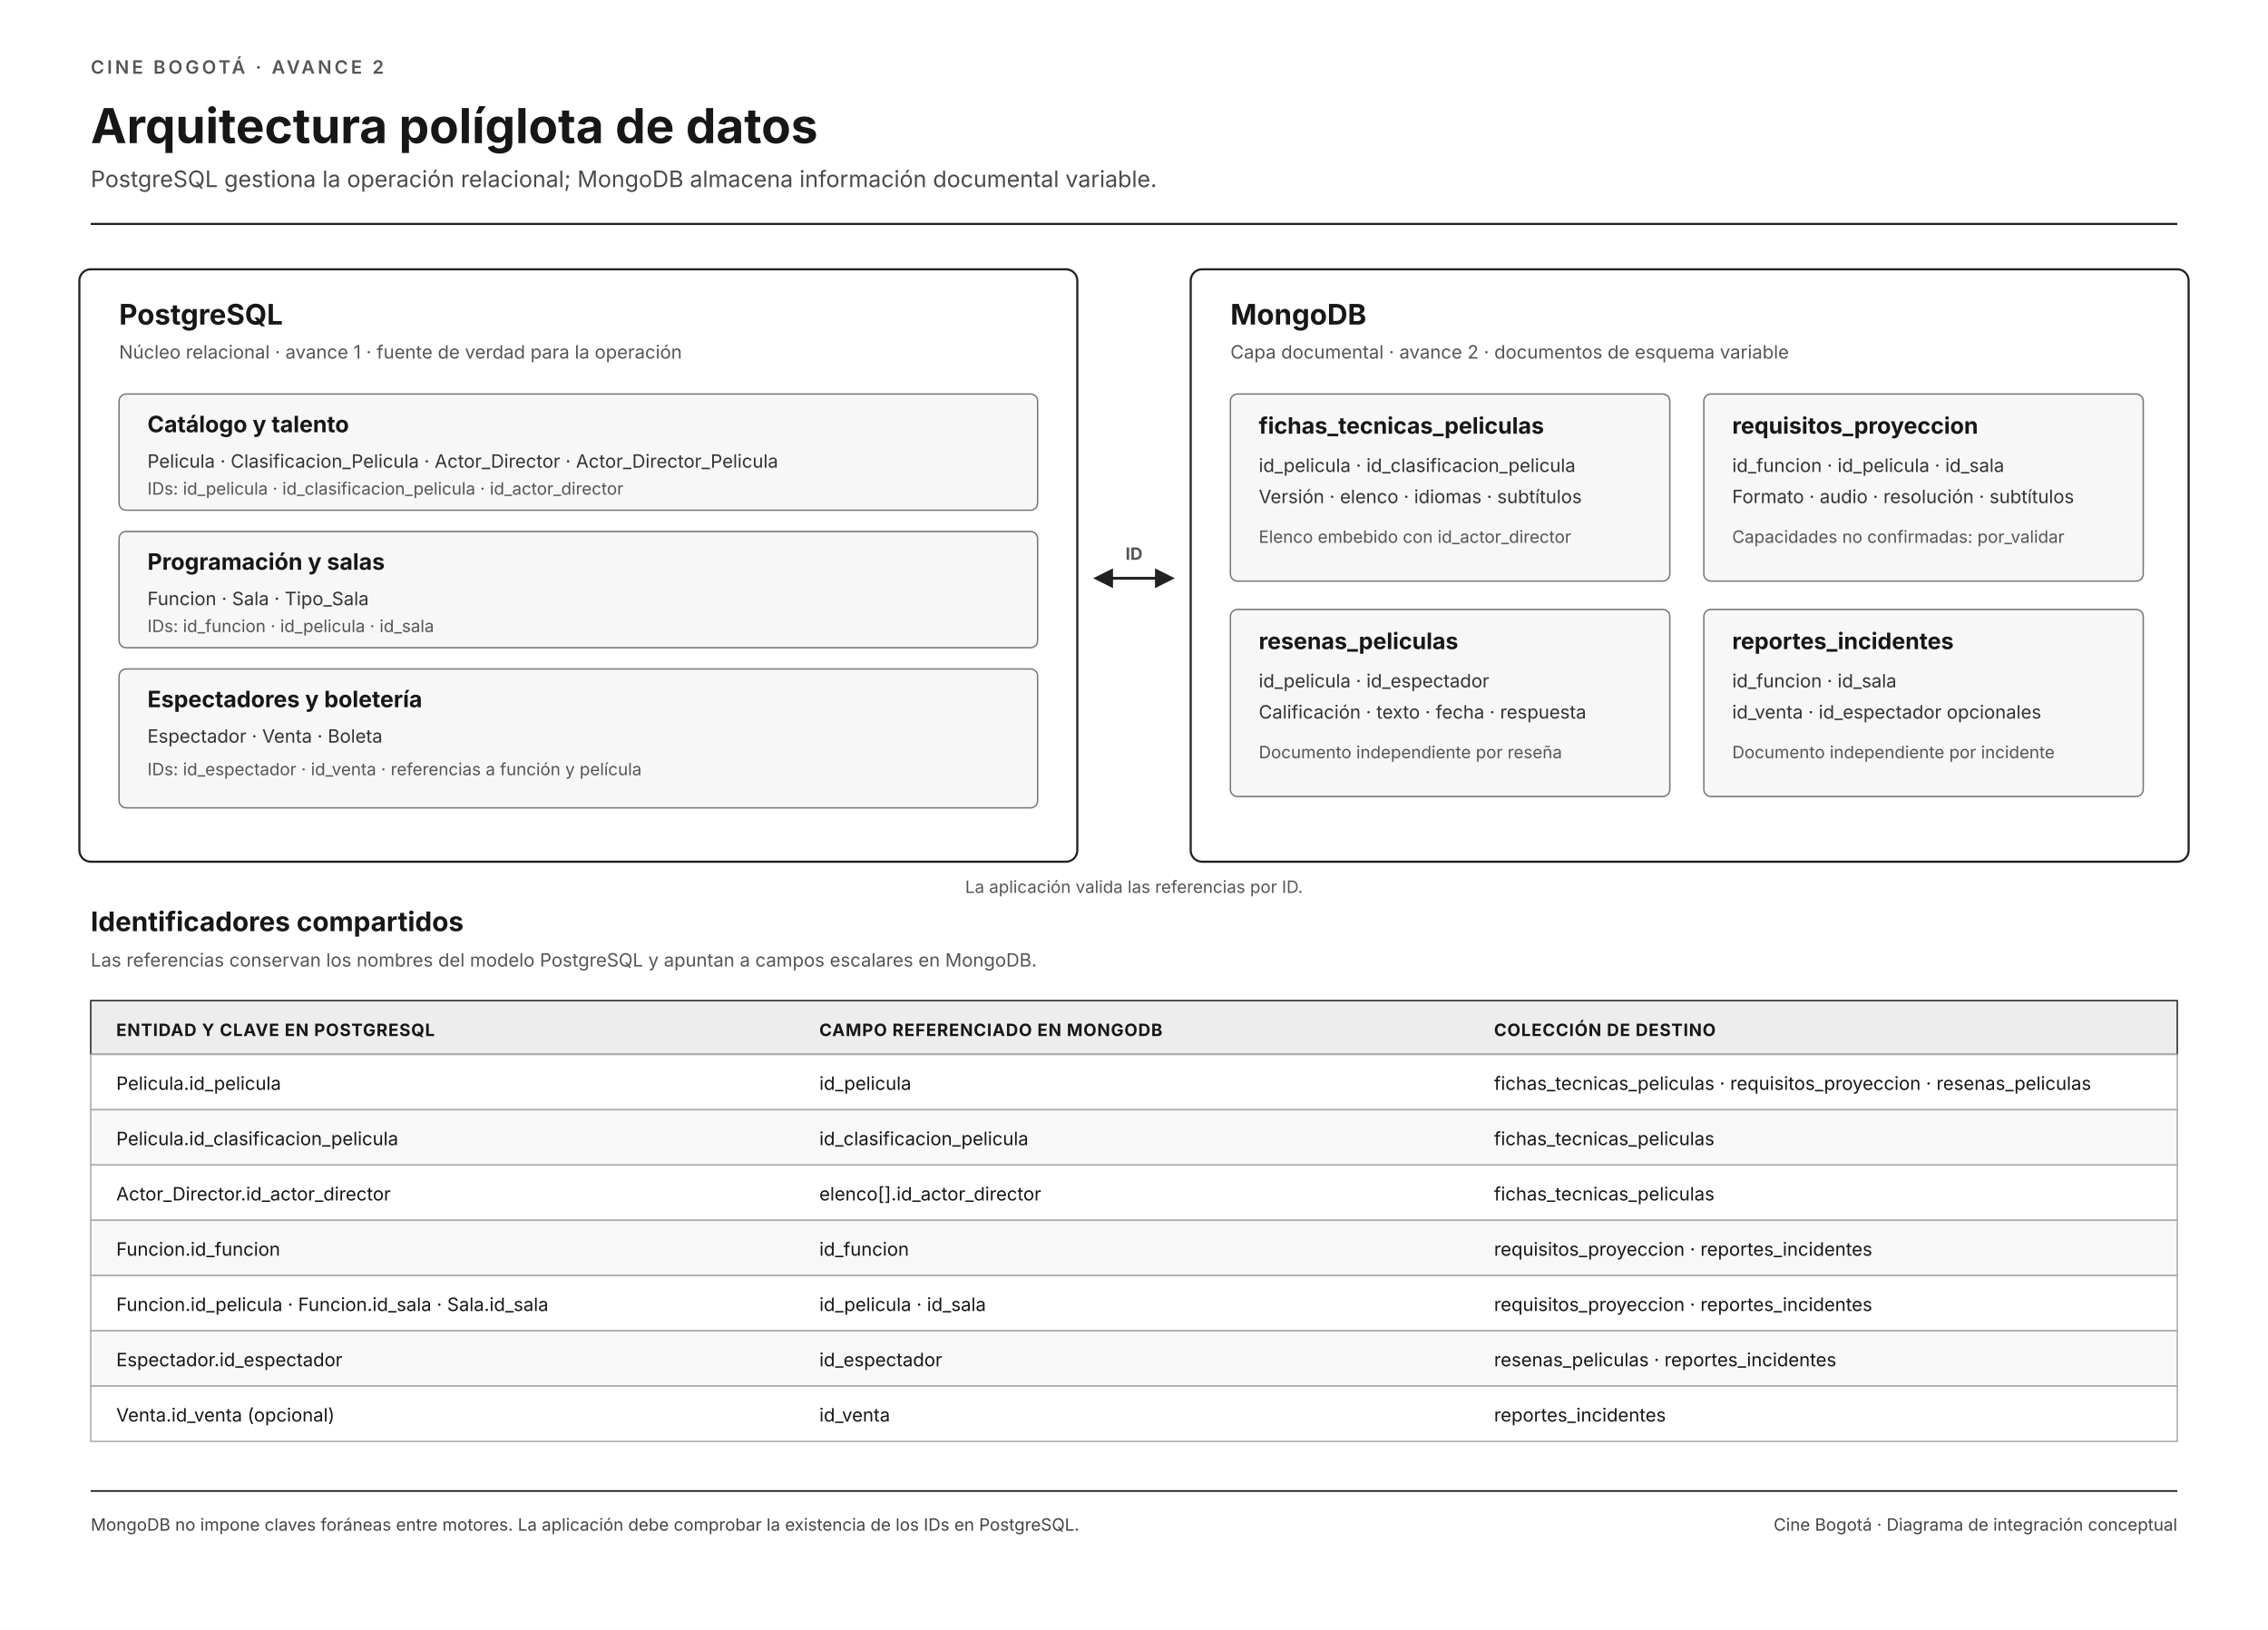
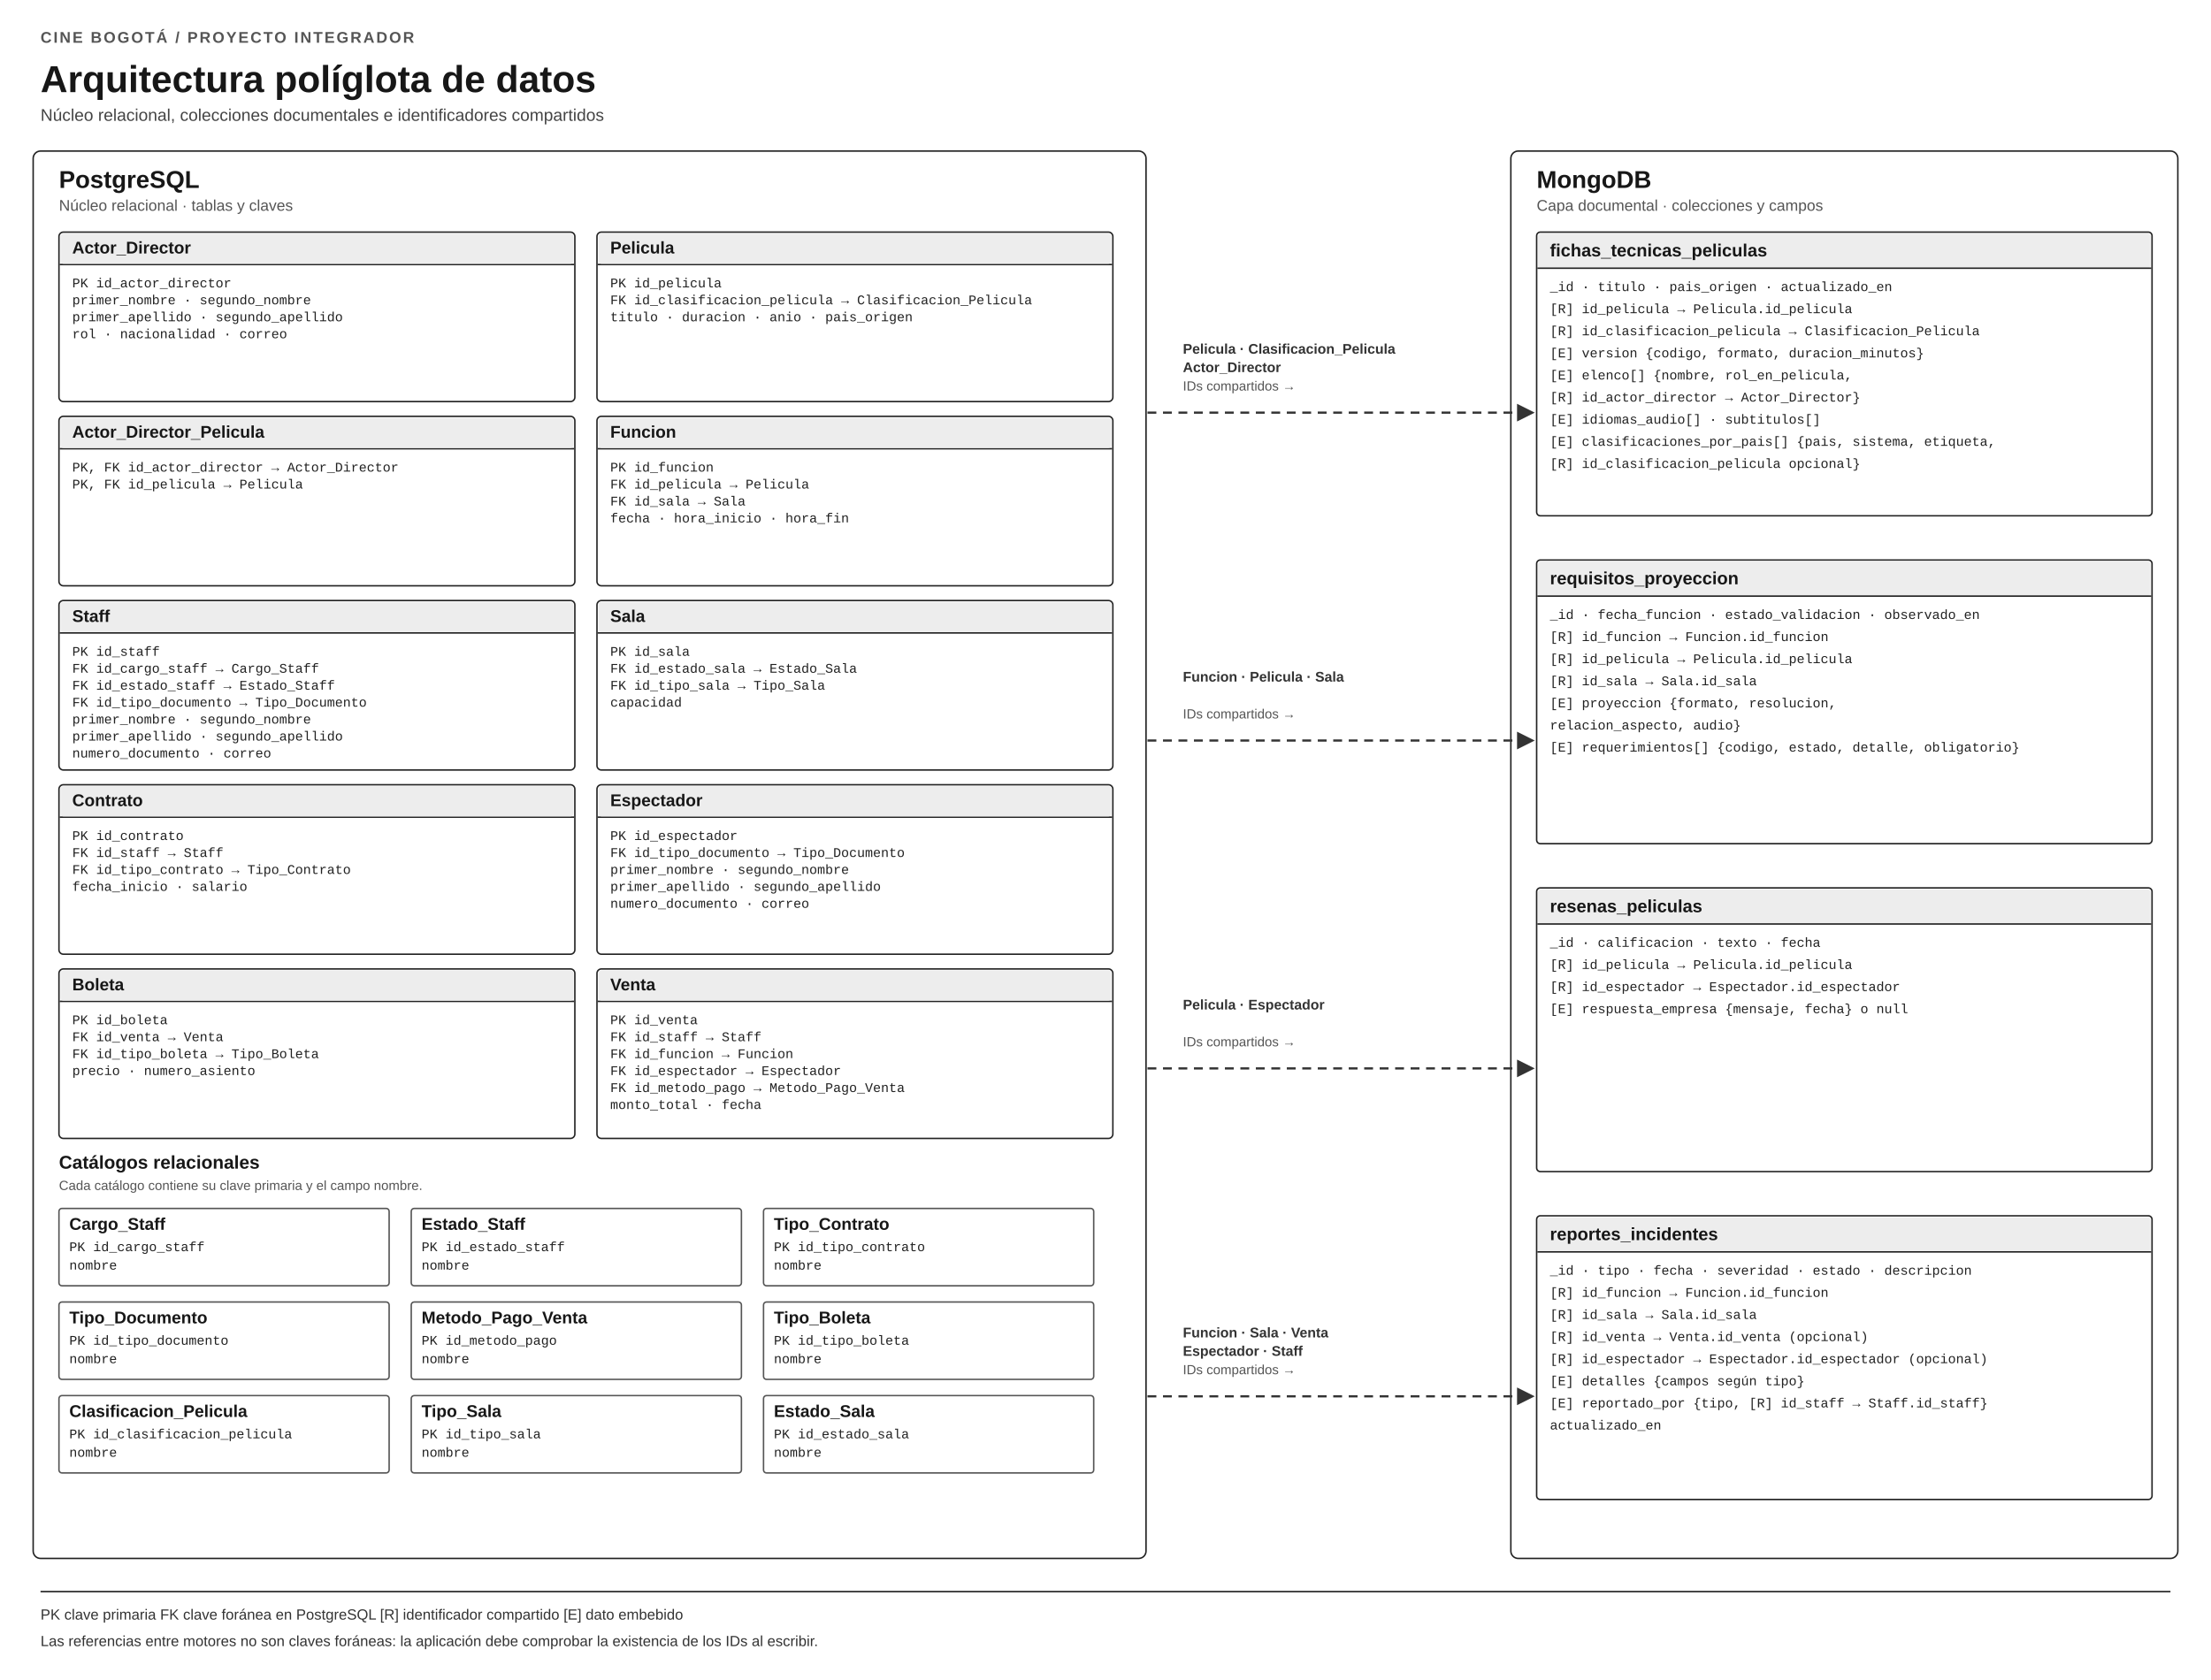
- <svg xmlns="http://www.w3.org/2000/svg" width="1600" height="1150" viewBox="0 0 1600 1150" role="img" aria-labelledby="titulo descripcion">
+ <svg xmlns="http://www.w3.org/2000/svg" width="3000" height="2280" viewBox="0 0 3000 2280" role="img" aria-labelledby="titulo descripcion">
  <defs>
-     <marker id="flecha" viewBox="0 0 10 10" refX="8" refY="5" markerWidth="7" markerHeight="7" orient="auto">
-       <path d="M 0 0 L 10 5 L 0 10 z" fill="#222" />
+     <marker id="flecha" viewBox="0 0 10 10" refX="9" refY="5" markerWidth="8" markerHeight="8" orient="auto-start-reverse">
+       <path d="M0 0 L10 5 L0 10 Z" fill="#333" />
    </marker>
-     <marker id="flecha-inicio" viewBox="0 0 10 10" refX="2" refY="5" markerWidth="7" markerHeight="7" orient="auto">
-       <path d="M 10 0 L 0 5 L 10 10 z" fill="#222" />
-     </marker>
-     <style>
-       text{font-family:Inter,"Segoe UI",Arial,sans-serif;fill:#171717}
-       .eyebrow{font-size:13px;font-weight:600;letter-spacing:2px;fill:#555}
-       .title{font-size:34px;font-weight:700}
-       .subtitle{font-size:16px;fill:#4a4a4a}
-       .panel-title{font-size:20px;font-weight:700}
-       .panel-sub{font-size:13px;fill:#555}
-       .card-title{font-size:16px;font-weight:700}
-       .card-line{font-size:13px;fill:#333}
-       .small{font-size:12px;fill:#555}
-       .section-title{font-size:19px;font-weight:700}
-       .table-head{font-size:12px;font-weight:700;letter-spacing:.5px}
-       .table-text{font-size:13px}
-       .note{font-size:12px;fill:#444}
-     </style>
  </defs>
-   <rect width="1600" height="1150" fill="#fff" />
-   <text x="64" y="52" class="eyebrow">CINE BOGOTÁ · AVANCE 2</text>
-   <text x="64" y="101" class="title">Arquitectura políglota de datos</text>
-   <text x="64" y="132" class="subtitle">PostgreSQL gestiona la operación relacional; MongoDB almacena información documental variable.</text>
-   <line x1="64" y1="158" x2="1536" y2="158" stroke="#222" stroke-width="1.5" />
-   <rect x="56" y="190" width="704" height="418" rx="8" fill="#fff" stroke="#222" stroke-width="1.5" />
-   <rect x="840" y="190" width="704" height="418" rx="8" fill="#fff" stroke="#222" stroke-width="1.5" />
-   <text x="84" y="229" class="panel-title">PostgreSQL</text>
-   <text x="84" y="253" class="panel-sub">Núcleo relacional · avance 1 · fuente de verdad para la operación</text>
-   <text x="868" y="229" class="panel-title">MongoDB</text>
-   <text x="868" y="253" class="panel-sub">Capa documental · avance 2 · documentos de esquema variable</text>
-   <rect x="84" y="278" width="648" height="82" rx="5" fill="#f7f7f7" stroke="#777" />
-   <text x="104" y="305" class="card-title">Catálogo y talento</text>
-   <text x="104" y="330" class="card-line">Pelicula · Clasificacion_Pelicula · Actor_Director · Actor_Director_Pelicula</text>
-   <text x="104" y="349" class="small">IDs: id_pelicula · id_clasificacion_pelicula · id_actor_director</text>
-   <rect x="84" y="375" width="648" height="82" rx="5" fill="#f7f7f7" stroke="#777" />
-   <text x="104" y="402" class="card-title">Programación y salas</text>
-   <text x="104" y="427" class="card-line">Funcion · Sala · Tipo_Sala</text>
-   <text x="104" y="446" class="small">IDs: id_funcion · id_pelicula · id_sala</text>
-   <rect x="84" y="472" width="648" height="98" rx="5" fill="#f7f7f7" stroke="#777" />
-   <text x="104" y="499" class="card-title">Espectadores y boletería</text>
-   <text x="104" y="524" class="card-line">Espectador · Venta · Boleta</text>
-   <text x="104" y="547" class="small">IDs: id_espectador · id_venta · referencias a función y película</text>
-   <line x1="774" y1="408" x2="826" y2="408" stroke="#222" stroke-width="2" marker-start="url(#flecha-inicio)" marker-end="url(#flecha)" />
-   <rect x="782" y="379" width="36" height="22" fill="#fff" />
-   <text x="800" y="395" text-anchor="middle" class="small" font-weight="700">ID</text>
-   <rect x="868" y="278" width="310" height="132" rx="5" fill="#f7f7f7" stroke="#777" />
-   <text x="888" y="306" class="card-title">fichas_tecnicas_peliculas</text>
-   <text x="888" y="333" class="card-line">id_pelicula · id_clasificacion_pelicula</text>
-   <text x="888" y="355" class="card-line">Versión · elenco · idiomas · subtítulos</text>
-   <text x="888" y="383" class="small">Elenco embebido con id_actor_director</text>
-   <rect x="1202" y="278" width="310" height="132" rx="5" fill="#f7f7f7" stroke="#777" />
-   <text x="1222" y="306" class="card-title">requisitos_proyeccion</text>
-   <text x="1222" y="333" class="card-line">id_funcion · id_pelicula · id_sala</text>
-   <text x="1222" y="355" class="card-line">Formato · audio · resolución · subtítulos</text>
-   <text x="1222" y="383" class="small">Capacidades no confirmadas: por_validar</text>
-   <rect x="868" y="430" width="310" height="132" rx="5" fill="#f7f7f7" stroke="#777" />
-   <text x="888" y="458" class="card-title">resenas_peliculas</text>
-   <text x="888" y="485" class="card-line">id_pelicula · id_espectador</text>
-   <text x="888" y="507" class="card-line">Calificación · texto · fecha · respuesta</text>
-   <text x="888" y="535" class="small">Documento independiente por reseña</text>
-   <rect x="1202" y="430" width="310" height="132" rx="5" fill="#f7f7f7" stroke="#777" />
-   <text x="1222" y="458" class="card-title">reportes_incidentes</text>
-   <text x="1222" y="485" class="card-line">id_funcion · id_sala</text>
-   <text x="1222" y="507" class="card-line">id_venta · id_espectador opcionales</text>
-   <text x="1222" y="535" class="small">Documento independiente por incidente</text>
-   <text x="800" y="630" text-anchor="middle" class="small">La aplicación valida las referencias por ID.</text>
-   <text x="64" y="657" class="section-title">Identificadores compartidos</text>
-   <text x="64" y="682" class="panel-sub">Las referencias conservan los nombres del modelo PostgreSQL y apuntan a campos escalares en MongoDB.</text>
-   <rect x="64" y="706" width="1472" height="38" fill="#ededed" stroke="#222" stroke-width="1" />
-   <text x="82" y="731" class="table-head">ENTIDAD Y CLAVE EN POSTGRESQL</text>
-   <text x="578" y="731" class="table-head">CAMPO REFERENCIADO EN MONGODB</text>
-   <text x="1054" y="731" class="table-head">COLECCIÓN DE DESTINO</text>
-   <g stroke="#aaa" stroke-width="1">
-     <rect x="64" y="744" width="1472" height="39" fill="#fff" />
-     <rect x="64" y="783" width="1472" height="39" fill="#f8f8f8" />
-     <rect x="64" y="822" width="1472" height="39" fill="#fff" />
-     <rect x="64" y="861" width="1472" height="39" fill="#f8f8f8" />
-     <rect x="64" y="900" width="1472" height="39" fill="#fff" />
-     <rect x="64" y="939" width="1472" height="39" fill="#f8f8f8" />
-     <rect x="64" y="978" width="1472" height="39" fill="#fff" />
-   </g>
-   <g class="table-text">
-     <text x="82" y="769">Pelicula.id_pelicula</text>
-     <text x="578" y="769">id_pelicula</text>
-     <text x="1054" y="769">fichas_tecnicas_peliculas · requisitos_proyeccion · resenas_peliculas</text>
-     <text x="82" y="808">Pelicula.id_clasificacion_pelicula</text>
-     <text x="578" y="808">id_clasificacion_pelicula</text>
-     <text x="1054" y="808">fichas_tecnicas_peliculas</text>
-     <text x="82" y="847">Actor_Director.id_actor_director</text>
-     <text x="578" y="847">elenco[].id_actor_director</text>
-     <text x="1054" y="847">fichas_tecnicas_peliculas</text>
-     <text x="82" y="886">Funcion.id_funcion</text>
-     <text x="578" y="886">id_funcion</text>
-     <text x="1054" y="886">requisitos_proyeccion · reportes_incidentes</text>
-     <text x="82" y="925">Funcion.id_pelicula · Funcion.id_sala · Sala.id_sala</text>
-     <text x="578" y="925">id_pelicula · id_sala</text>
-     <text x="1054" y="925">requisitos_proyeccion · reportes_incidentes</text>
-     <text x="82" y="964">Espectador.id_espectador</text>
-     <text x="578" y="964">id_espectador</text>
-     <text x="1054" y="964">resenas_peliculas · reportes_incidentes</text>
-     <text x="82" y="1003">Venta.id_venta (opcional)</text>
-     <text x="578" y="1003">id_venta</text>
-     <text x="1054" y="1003">reportes_incidentes</text>
-   </g>
-   <line x1="64" y1="1052" x2="1536" y2="1052" stroke="#222" stroke-width="1.2" />
-   <text x="64" y="1080" class="note">MongoDB no impone claves foráneas entre motores. La aplicación debe comprobar la existencia de los IDs en PostgreSQL.</text>
-   <text x="1536" y="1080" text-anchor="end" class="note">Cine Bogotá · Diagrama de integración conceptual</text>
+   <style>text{font-family:"Segoe UI",Arial,sans-serif;fill:#171717}.eyebrow{font-size:21px;font-weight:650;letter-spacing:2.4px;fill:#555}.title{font-size:51px;font-weight:700}.subtitle{font-size:23px;fill:#444}.panelTitle{font-size:33px;font-weight:700}.panelSub{font-size:21px;fill:#555}.section{font-size:25px;font-weight:700}.cardTitle{font-size:23px;font-weight:700}.cardBody{font-family:Consolas,"Courier New",monospace;font-size:18px;fill:#222}.docTitle{font-size:24px;font-weight:700}.docBody{font-family:Consolas,"Courier New",monospace;font-size:18px;fill:#222}.connector{font-size:19px;font-weight:600;fill:#333}.legend{font-size:20px;fill:#333}.small{font-size:18px;fill:#555}</style>
+   <rect width="3000" height="2280" fill="white" />
+   <text x="55" y="58" class="eyebrow">CINE BOGOTÁ  /  PROYECTO INTEGRADOR</text>
+   <text x="55" y="125" class="title">Arquitectura políglota de datos</text>
+   <text x="55" y="164" class="subtitle">Núcleo relacional, colecciones documentales e identificadores compartidos</text>
+   <rect x="45" y="205" width="1510" height="1910" rx="10" fill="#fff" stroke="#222" stroke-width="2" />
+   <rect x="2050" y="205" width="905" height="1910" rx="10" fill="#fff" stroke="#222" stroke-width="2" />
+   <text x="80" y="255" class="panelTitle">PostgreSQL</text>
+   <text x="80" y="286" class="panelSub">Núcleo relacional · tablas y claves</text>
+   <text x="2085" y="255" class="panelTitle">MongoDB</text>
+   <text x="2085" y="286" class="panelSub">Capa documental · colecciones y campos</text>
+   <rect x="80" y="315" width="700" height="230" rx="6" fill="#fff" stroke="#242424" stroke-width="2" />
+   <path d="M81 359 H779" stroke="#222" stroke-width="2" />
+   <rect x="82" y="317" width="696" height="41" rx="4" fill="#ededed" />
+   <text x="98" y="344" class="cardTitle">Actor_Director</text>
+   <text x="98" y="390" class="cardBody">PK  id_actor_director</text>
+   <text x="98" y="413" class="cardBody">primer_nombre · segundo_nombre</text>
+   <text x="98" y="436" class="cardBody">primer_apellido · segundo_apellido</text>
+   <text x="98" y="459" class="cardBody">rol · nacionalidad · correo</text>
+   <rect x="80" y="565" width="700" height="230" rx="6" fill="#fff" stroke="#242424" stroke-width="2" />
+   <path d="M81 609 H779" stroke="#222" stroke-width="2" />
+   <rect x="82" y="567" width="696" height="41" rx="4" fill="#ededed" />
+   <text x="98" y="594" class="cardTitle">Actor_Director_Pelicula</text>
+   <text x="98" y="640" class="cardBody">PK, FK  id_actor_director → Actor_Director</text>
+   <text x="98" y="663" class="cardBody">PK, FK  id_pelicula → Pelicula</text>
+   <rect x="80" y="815" width="700" height="230" rx="6" fill="#fff" stroke="#242424" stroke-width="2" />
+   <path d="M81 859 H779" stroke="#222" stroke-width="2" />
+   <rect x="82" y="817" width="696" height="41" rx="4" fill="#ededed" />
+   <text x="98" y="844" class="cardTitle">Staff</text>
+   <text x="98" y="890" class="cardBody">PK  id_staff</text>
+   <text x="98" y="913" class="cardBody">FK  id_cargo_staff → Cargo_Staff</text>
+   <text x="98" y="936" class="cardBody">FK  id_estado_staff → Estado_Staff</text>
+   <text x="98" y="959" class="cardBody">FK  id_tipo_documento → Tipo_Documento</text>
+   <text x="98" y="982" class="cardBody">primer_nombre · segundo_nombre</text>
+   <text x="98" y="1005" class="cardBody">primer_apellido · segundo_apellido</text>
+   <text x="98" y="1028" class="cardBody">numero_documento · correo</text>
+   <rect x="80" y="1065" width="700" height="230" rx="6" fill="#fff" stroke="#242424" stroke-width="2" />
+   <path d="M81 1109 H779" stroke="#222" stroke-width="2" />
+   <rect x="82" y="1067" width="696" height="41" rx="4" fill="#ededed" />
+   <text x="98" y="1094" class="cardTitle">Contrato</text>
+   <text x="98" y="1140" class="cardBody">PK  id_contrato</text>
+   <text x="98" y="1163" class="cardBody">FK  id_staff → Staff</text>
+   <text x="98" y="1186" class="cardBody">FK  id_tipo_contrato → Tipo_Contrato</text>
+   <text x="98" y="1209" class="cardBody">fecha_inicio · salario</text>
+   <rect x="80" y="1315" width="700" height="230" rx="6" fill="#fff" stroke="#242424" stroke-width="2" />
+   <path d="M81 1359 H779" stroke="#222" stroke-width="2" />
+   <rect x="82" y="1317" width="696" height="41" rx="4" fill="#ededed" />
+   <text x="98" y="1344" class="cardTitle">Boleta</text>
+   <text x="98" y="1390" class="cardBody">PK  id_boleta</text>
+   <text x="98" y="1413" class="cardBody">FK  id_venta → Venta</text>
+   <text x="98" y="1436" class="cardBody">FK  id_tipo_boleta → Tipo_Boleta</text>
+   <text x="98" y="1459" class="cardBody">precio · numero_asiento</text>
+   <rect x="810" y="315" width="700" height="230" rx="6" fill="#fff" stroke="#242424" stroke-width="2" />
+   <path d="M811 359 H1509" stroke="#222" stroke-width="2" />
+   <rect x="812" y="317" width="696" height="41" rx="4" fill="#ededed" />
+   <text x="828" y="344" class="cardTitle">Pelicula</text>
+   <text x="828" y="390" class="cardBody">PK  id_pelicula</text>
+   <text x="828" y="413" class="cardBody">FK  id_clasificacion_pelicula → Clasificacion_Pelicula</text>
+   <text x="828" y="436" class="cardBody">titulo · duracion · anio · pais_origen</text>
+   <rect x="810" y="565" width="700" height="230" rx="6" fill="#fff" stroke="#242424" stroke-width="2" />
+   <path d="M811 609 H1509" stroke="#222" stroke-width="2" />
+   <rect x="812" y="567" width="696" height="41" rx="4" fill="#ededed" />
+   <text x="828" y="594" class="cardTitle">Funcion</text>
+   <text x="828" y="640" class="cardBody">PK  id_funcion</text>
+   <text x="828" y="663" class="cardBody">FK  id_pelicula → Pelicula</text>
+   <text x="828" y="686" class="cardBody">FK  id_sala → Sala</text>
+   <text x="828" y="709" class="cardBody">fecha · hora_inicio · hora_fin</text>
+   <rect x="810" y="815" width="700" height="230" rx="6" fill="#fff" stroke="#242424" stroke-width="2" />
+   <path d="M811 859 H1509" stroke="#222" stroke-width="2" />
+   <rect x="812" y="817" width="696" height="41" rx="4" fill="#ededed" />
+   <text x="828" y="844" class="cardTitle">Sala</text>
+   <text x="828" y="890" class="cardBody">PK  id_sala</text>
+   <text x="828" y="913" class="cardBody">FK  id_estado_sala → Estado_Sala</text>
+   <text x="828" y="936" class="cardBody">FK  id_tipo_sala → Tipo_Sala</text>
+   <text x="828" y="959" class="cardBody">capacidad</text>
+   <rect x="810" y="1065" width="700" height="230" rx="6" fill="#fff" stroke="#242424" stroke-width="2" />
+   <path d="M811 1109 H1509" stroke="#222" stroke-width="2" />
+   <rect x="812" y="1067" width="696" height="41" rx="4" fill="#ededed" />
+   <text x="828" y="1094" class="cardTitle">Espectador</text>
+   <text x="828" y="1140" class="cardBody">PK  id_espectador</text>
+   <text x="828" y="1163" class="cardBody">FK  id_tipo_documento → Tipo_Documento</text>
+   <text x="828" y="1186" class="cardBody">primer_nombre · segundo_nombre</text>
+   <text x="828" y="1209" class="cardBody">primer_apellido · segundo_apellido</text>
+   <text x="828" y="1232" class="cardBody">numero_documento · correo</text>
+   <rect x="810" y="1315" width="700" height="230" rx="6" fill="#fff" stroke="#242424" stroke-width="2" />
+   <path d="M811 1359 H1509" stroke="#222" stroke-width="2" />
+   <rect x="812" y="1317" width="696" height="41" rx="4" fill="#ededed" />
+   <text x="828" y="1344" class="cardTitle">Venta</text>
+   <text x="828" y="1390" class="cardBody">PK  id_venta</text>
+   <text x="828" y="1413" class="cardBody">FK  id_staff → Staff</text>
+   <text x="828" y="1436" class="cardBody">FK  id_funcion → Funcion</text>
+   <text x="828" y="1459" class="cardBody">FK  id_espectador → Espectador</text>
+   <text x="828" y="1482" class="cardBody">FK  id_metodo_pago → Metodo_Pago_Venta</text>
+   <text x="828" y="1505" class="cardBody">monto_total · fecha</text>
+   <text x="80" y="1586" class="section">Catálogos relacionales</text>
+   <text x="80" y="1615" class="small">Cada catálogo contiene su clave primaria y el campo nombre.</text>
+   <rect x="80" y="1640" width="448" height="105" rx="4" fill="#fff" stroke="#555" stroke-width="2" />
+   <text x="94" y="1669" class="cardTitle">Cargo_Staff</text>
+   <text x="94" y="1698" class="cardBody">PK  id_cargo_staff</text>
+   <text x="94" y="1723" class="cardBody">nombre</text>
+   <rect x="558" y="1640" width="448" height="105" rx="4" fill="#fff" stroke="#555" stroke-width="2" />
+   <text x="572" y="1669" class="cardTitle">Estado_Staff</text>
+   <text x="572" y="1698" class="cardBody">PK  id_estado_staff</text>
+   <text x="572" y="1723" class="cardBody">nombre</text>
+   <rect x="1036" y="1640" width="448" height="105" rx="4" fill="#fff" stroke="#555" stroke-width="2" />
+   <text x="1050" y="1669" class="cardTitle">Tipo_Contrato</text>
+   <text x="1050" y="1698" class="cardBody">PK  id_tipo_contrato</text>
+   <text x="1050" y="1723" class="cardBody">nombre</text>
+   <rect x="80" y="1767" width="448" height="105" rx="4" fill="#fff" stroke="#555" stroke-width="2" />
+   <text x="94" y="1796" class="cardTitle">Tipo_Documento</text>
+   <text x="94" y="1825" class="cardBody">PK  id_tipo_documento</text>
+   <text x="94" y="1850" class="cardBody">nombre</text>
+   <rect x="558" y="1767" width="448" height="105" rx="4" fill="#fff" stroke="#555" stroke-width="2" />
+   <text x="572" y="1796" class="cardTitle">Metodo_Pago_Venta</text>
+   <text x="572" y="1825" class="cardBody">PK  id_metodo_pago</text>
+   <text x="572" y="1850" class="cardBody">nombre</text>
+   <rect x="1036" y="1767" width="448" height="105" rx="4" fill="#fff" stroke="#555" stroke-width="2" />
+   <text x="1050" y="1796" class="cardTitle">Tipo_Boleta</text>
+   <text x="1050" y="1825" class="cardBody">PK  id_tipo_boleta</text>
+   <text x="1050" y="1850" class="cardBody">nombre</text>
+   <rect x="80" y="1894" width="448" height="105" rx="4" fill="#fff" stroke="#555" stroke-width="2" />
+   <text x="94" y="1923" class="cardTitle">Clasificacion_Pelicula</text>
+   <text x="94" y="1952" class="cardBody">PK  id_clasificacion_pelicula</text>
+   <text x="94" y="1977" class="cardBody">nombre</text>
+   <rect x="558" y="1894" width="448" height="105" rx="4" fill="#fff" stroke="#555" stroke-width="2" />
+   <text x="572" y="1923" class="cardTitle">Tipo_Sala</text>
+   <text x="572" y="1952" class="cardBody">PK  id_tipo_sala</text>
+   <text x="572" y="1977" class="cardBody">nombre</text>
+   <rect x="1036" y="1894" width="448" height="105" rx="4" fill="#fff" stroke="#555" stroke-width="2" />
+   <text x="1050" y="1923" class="cardTitle">Estado_Sala</text>
+   <text x="1050" y="1952" class="cardBody">PK  id_estado_sala</text>
+   <text x="1050" y="1977" class="cardBody">nombre</text>
+   <rect x="2085" y="315" width="835" height="385" rx="5" fill="#fff" stroke="#222" stroke-width="2" />
+   <rect x="2087" y="317" width="831" height="47" rx="4" fill="#ededed" />
+   <path d="M2086 364 H2919" stroke="#222" stroke-width="2" />
+   <text x="2103" y="348" class="docTitle">fichas_tecnicas_peliculas</text>
+   <text x="2103" y="395" class="docBody">_id · titulo · pais_origen · actualizado_en</text>
+   <text x="2103" y="425" class="docBody">[R] id_pelicula → Pelicula.id_pelicula</text>
+   <text x="2103" y="455" class="docBody">[R] id_clasificacion_pelicula → Clasificacion_Pelicula</text>
+   <text x="2103" y="485" class="docBody">[E] version {codigo, formato, duracion_minutos}</text>
+   <text x="2103" y="515" class="docBody">[E] elenco[] {nombre, rol_en_pelicula,</text>
+   <text x="2103" y="545" class="docBody">       [R] id_actor_director → Actor_Director}</text>
+   <text x="2103" y="575" class="docBody">[E] idiomas_audio[] · subtitulos[]</text>
+   <text x="2103" y="605" class="docBody">[E] clasificaciones_por_pais[] {pais, sistema, etiqueta,</text>
+   <text x="2103" y="635" class="docBody">       [R] id_clasificacion_pelicula opcional}</text>
+   <rect x="2085" y="760" width="835" height="385" rx="5" fill="#fff" stroke="#222" stroke-width="2" />
+   <rect x="2087" y="762" width="831" height="47" rx="4" fill="#ededed" />
+   <path d="M2086 809 H2919" stroke="#222" stroke-width="2" />
+   <text x="2103" y="793" class="docTitle">requisitos_proyeccion</text>
+   <text x="2103" y="840" class="docBody">_id · fecha_funcion · estado_validacion · observado_en</text>
+   <text x="2103" y="870" class="docBody">[R] id_funcion → Funcion.id_funcion</text>
+   <text x="2103" y="900" class="docBody">[R] id_pelicula → Pelicula.id_pelicula</text>
+   <text x="2103" y="930" class="docBody">[R] id_sala → Sala.id_sala</text>
+   <text x="2103" y="960" class="docBody">[E] proyeccion {formato, resolucion,</text>
+   <text x="2103" y="990" class="docBody">       relacion_aspecto, audio}</text>
+   <text x="2103" y="1020" class="docBody">[E] requerimientos[] {codigo, estado, detalle, obligatorio}</text>
+   <rect x="2085" y="1205" width="835" height="385" rx="5" fill="#fff" stroke="#222" stroke-width="2" />
+   <rect x="2087" y="1207" width="831" height="47" rx="4" fill="#ededed" />
+   <path d="M2086 1254 H2919" stroke="#222" stroke-width="2" />
+   <text x="2103" y="1238" class="docTitle">resenas_peliculas</text>
+   <text x="2103" y="1285" class="docBody">_id · calificacion · texto · fecha</text>
+   <text x="2103" y="1315" class="docBody">[R] id_pelicula → Pelicula.id_pelicula</text>
+   <text x="2103" y="1345" class="docBody">[R] id_espectador → Espectador.id_espectador</text>
+   <text x="2103" y="1375" class="docBody">[E] respuesta_empresa {mensaje, fecha} o null</text>
+   <rect x="2085" y="1650" width="835" height="385" rx="5" fill="#fff" stroke="#222" stroke-width="2" />
+   <rect x="2087" y="1652" width="831" height="47" rx="4" fill="#ededed" />
+   <path d="M2086 1699 H2919" stroke="#222" stroke-width="2" />
+   <text x="2103" y="1683" class="docTitle">reportes_incidentes</text>
+   <text x="2103" y="1730" class="docBody">_id · tipo · fecha · severidad · estado · descripcion</text>
+   <text x="2103" y="1760" class="docBody">[R] id_funcion → Funcion.id_funcion</text>
+   <text x="2103" y="1790" class="docBody">[R] id_sala → Sala.id_sala</text>
+   <text x="2103" y="1820" class="docBody">[R] id_venta → Venta.id_venta (opcional)</text>
+   <text x="2103" y="1850" class="docBody">[R] id_espectador → Espectador.id_espectador (opcional)</text>
+   <text x="2103" y="1880" class="docBody">[E] detalles {campos según tipo}</text>
+   <text x="2103" y="1910" class="docBody">[E] reportado_por {tipo, [R] id_staff → Staff.id_staff}</text>
+   <text x="2103" y="1940" class="docBody">actualizado_en</text>
+   <line x1="1557" y1="560" x2="2080" y2="560" stroke="#333" stroke-width="3" stroke-dasharray="12 9" marker-end="url(#flecha)" />
+   <rect x="1590" y="450" width="425" height="92" rx="3" fill="#fff" />
+   <text x="1605" y="480" class="connector">Pelicula · Clasificacion_Pelicula</text>
+   <text x="1605" y="505" class="connector">Actor_Director</text>
+   <text x="1605" y="530" class="small">IDs compartidos →</text>
+   <line x1="1557" y1="1005" x2="2080" y2="1005" stroke="#333" stroke-width="3" stroke-dasharray="12 9" marker-end="url(#flecha)" />
+   <rect x="1590" y="895" width="425" height="92" rx="3" fill="#fff" />
+   <text x="1605" y="925" class="connector">Funcion · Pelicula · Sala</text>
+   <text x="1605" y="975" class="small">IDs compartidos →</text>
+   <line x1="1557" y1="1450" x2="2080" y2="1450" stroke="#333" stroke-width="3" stroke-dasharray="12 9" marker-end="url(#flecha)" />
+   <rect x="1590" y="1340" width="425" height="92" rx="3" fill="#fff" />
+   <text x="1605" y="1370" class="connector">Pelicula · Espectador</text>
+   <text x="1605" y="1420" class="small">IDs compartidos →</text>
+   <line x1="1557" y1="1895" x2="2080" y2="1895" stroke="#333" stroke-width="3" stroke-dasharray="12 9" marker-end="url(#flecha)" />
+   <rect x="1590" y="1785" width="425" height="92" rx="3" fill="#fff" />
+   <text x="1605" y="1815" class="connector">Funcion · Sala · Venta</text>
+   <text x="1605" y="1840" class="connector">Espectador · Staff</text>
+   <text x="1605" y="1865" class="small">IDs compartidos →</text>
+   <line x1="55" y1="2160" x2="2945" y2="2160" stroke="#222" stroke-width="2" />
+   <text x="55" y="2198" class="legend">PK  clave primaria     FK  clave foránea en PostgreSQL     [R]  identificador compartido     [E]  dato embebido</text>
+   <text x="55" y="2234" class="legend">Las referencias entre motores no son claves foráneas: la aplicación debe comprobar la existencia de los IDs al escribir.</text>
</svg>
